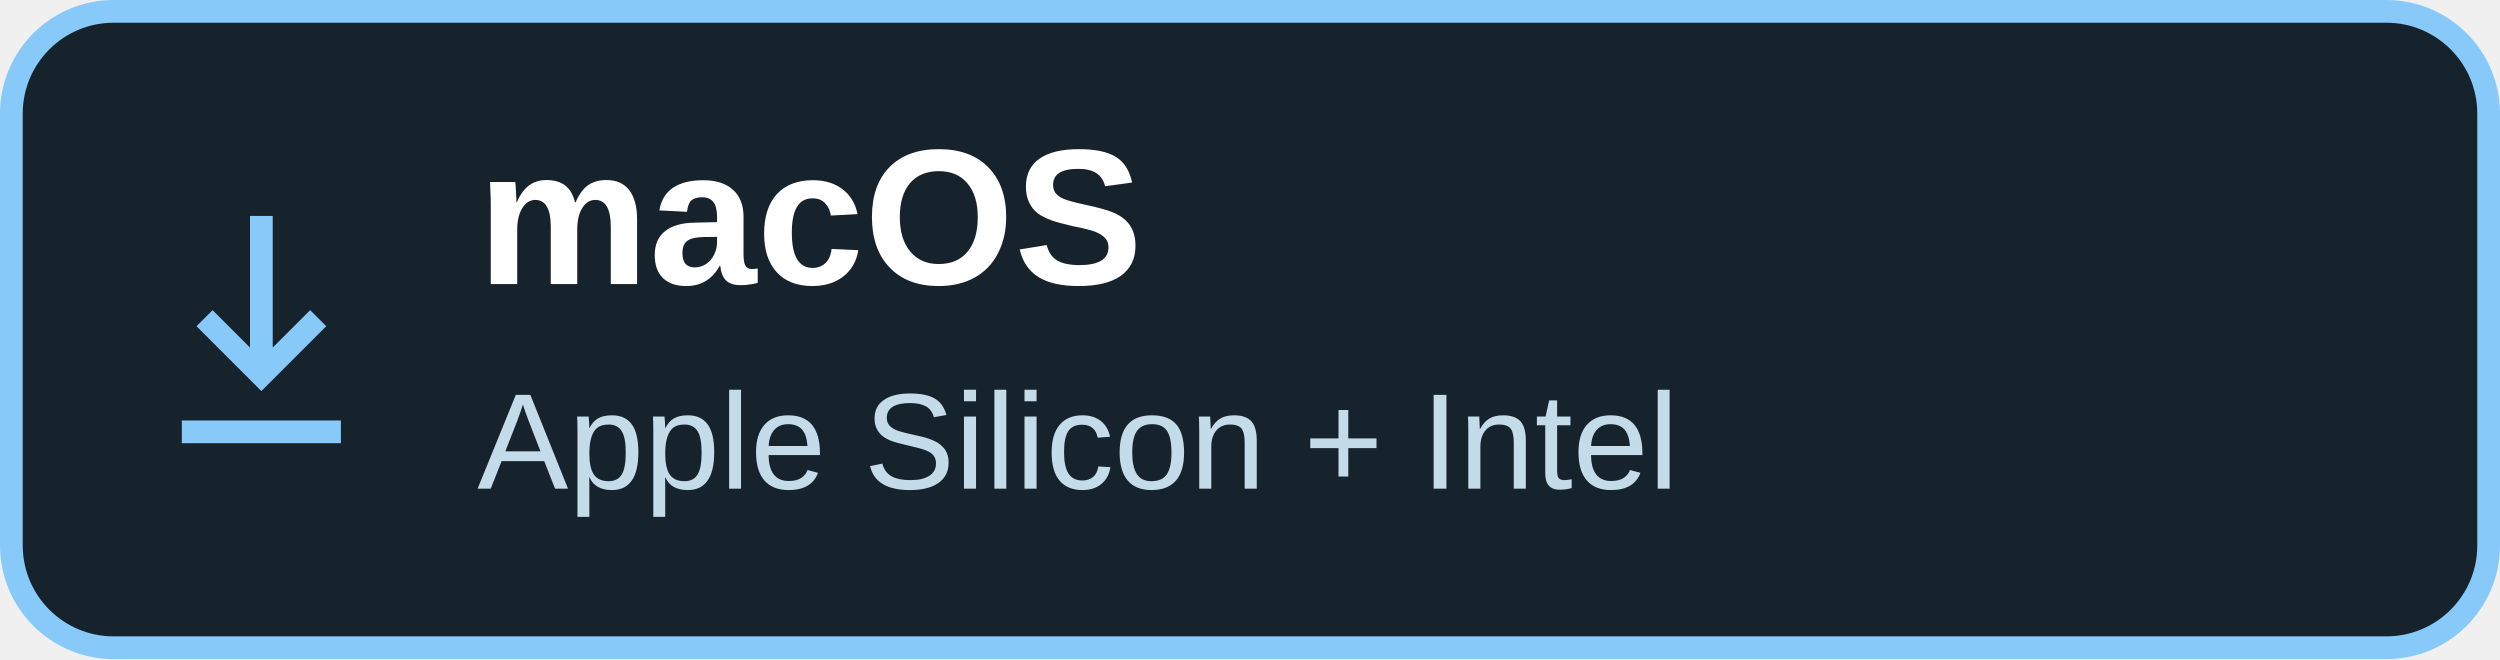
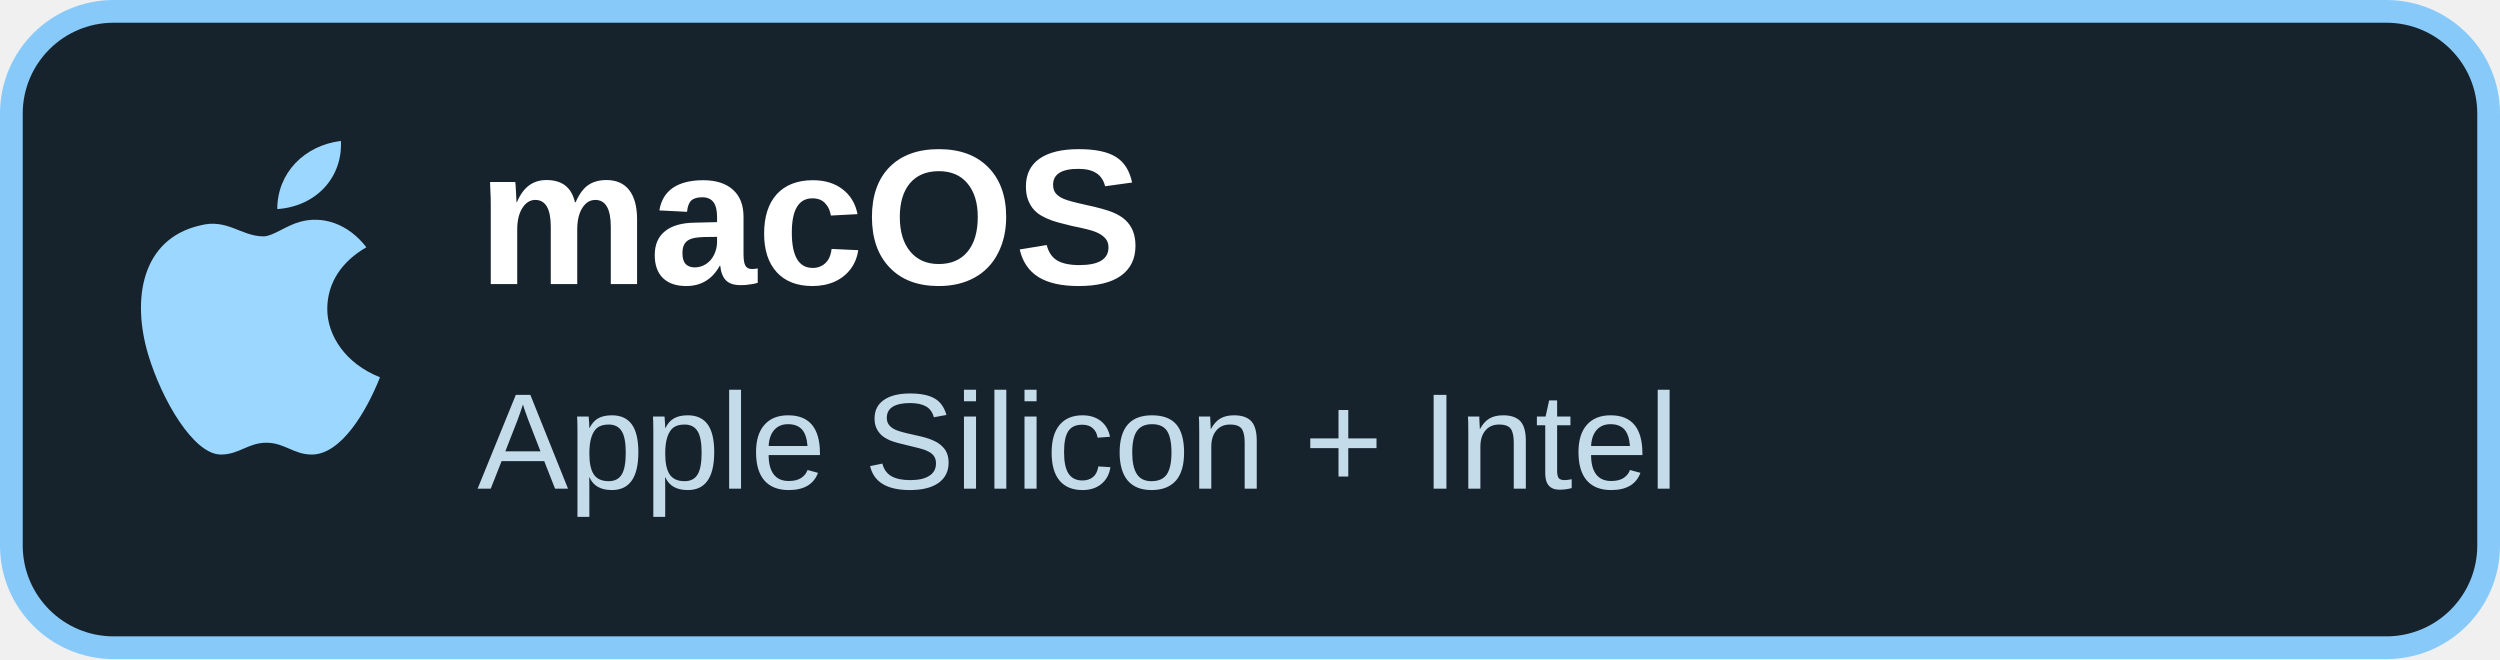
<svg xmlns="http://www.w3.org/2000/svg" width="220" height="58" viewBox="0 0 220 58">
  <rect x="1" y="1" width="218" height="56" rx="9" fill="#16232d" stroke="#87cafa" stroke-width="2" />
-   <path d="M23 19v14m-5-5 5 5 5-5M16 38h14" fill="none" stroke="#87cafa" stroke-width="2" />
+   <g transform="translate(10 12) scale(.8)" fill="#9cd7ff">
+     <path d="M18 8C18 4 21 1 25 .5c.2 4-2.7 7.2-7 7.5Z" />
+     <path d="M16.5 11c-2.5 0-4-2-7-1.2C3 11.3 2 18 3.8 24c1.5 5 5 11 8 11 2 0 3-1.3 5-1.3s3 1.3 5 1.3c3.2 0 6-4.7 7.5-8.5-3.8-1.5-5.8-4.6-5.8-7.5 0-3 1.7-5.3 4.3-6.8-2-2.6-4.8-3.5-7.3-2.8-1.5.4-3 1.6-4 1.6Z" />
+   </g>
  <text x="42" y="25" fill="#ffffff" font-family="Arial,sans-serif" font-size="17" font-weight="bold">macOS</text>
  <text x="42" y="43" fill="#c4dbea" font-family="Arial,sans-serif" font-size="12">Apple Silicon + Intel</text>
</svg>
